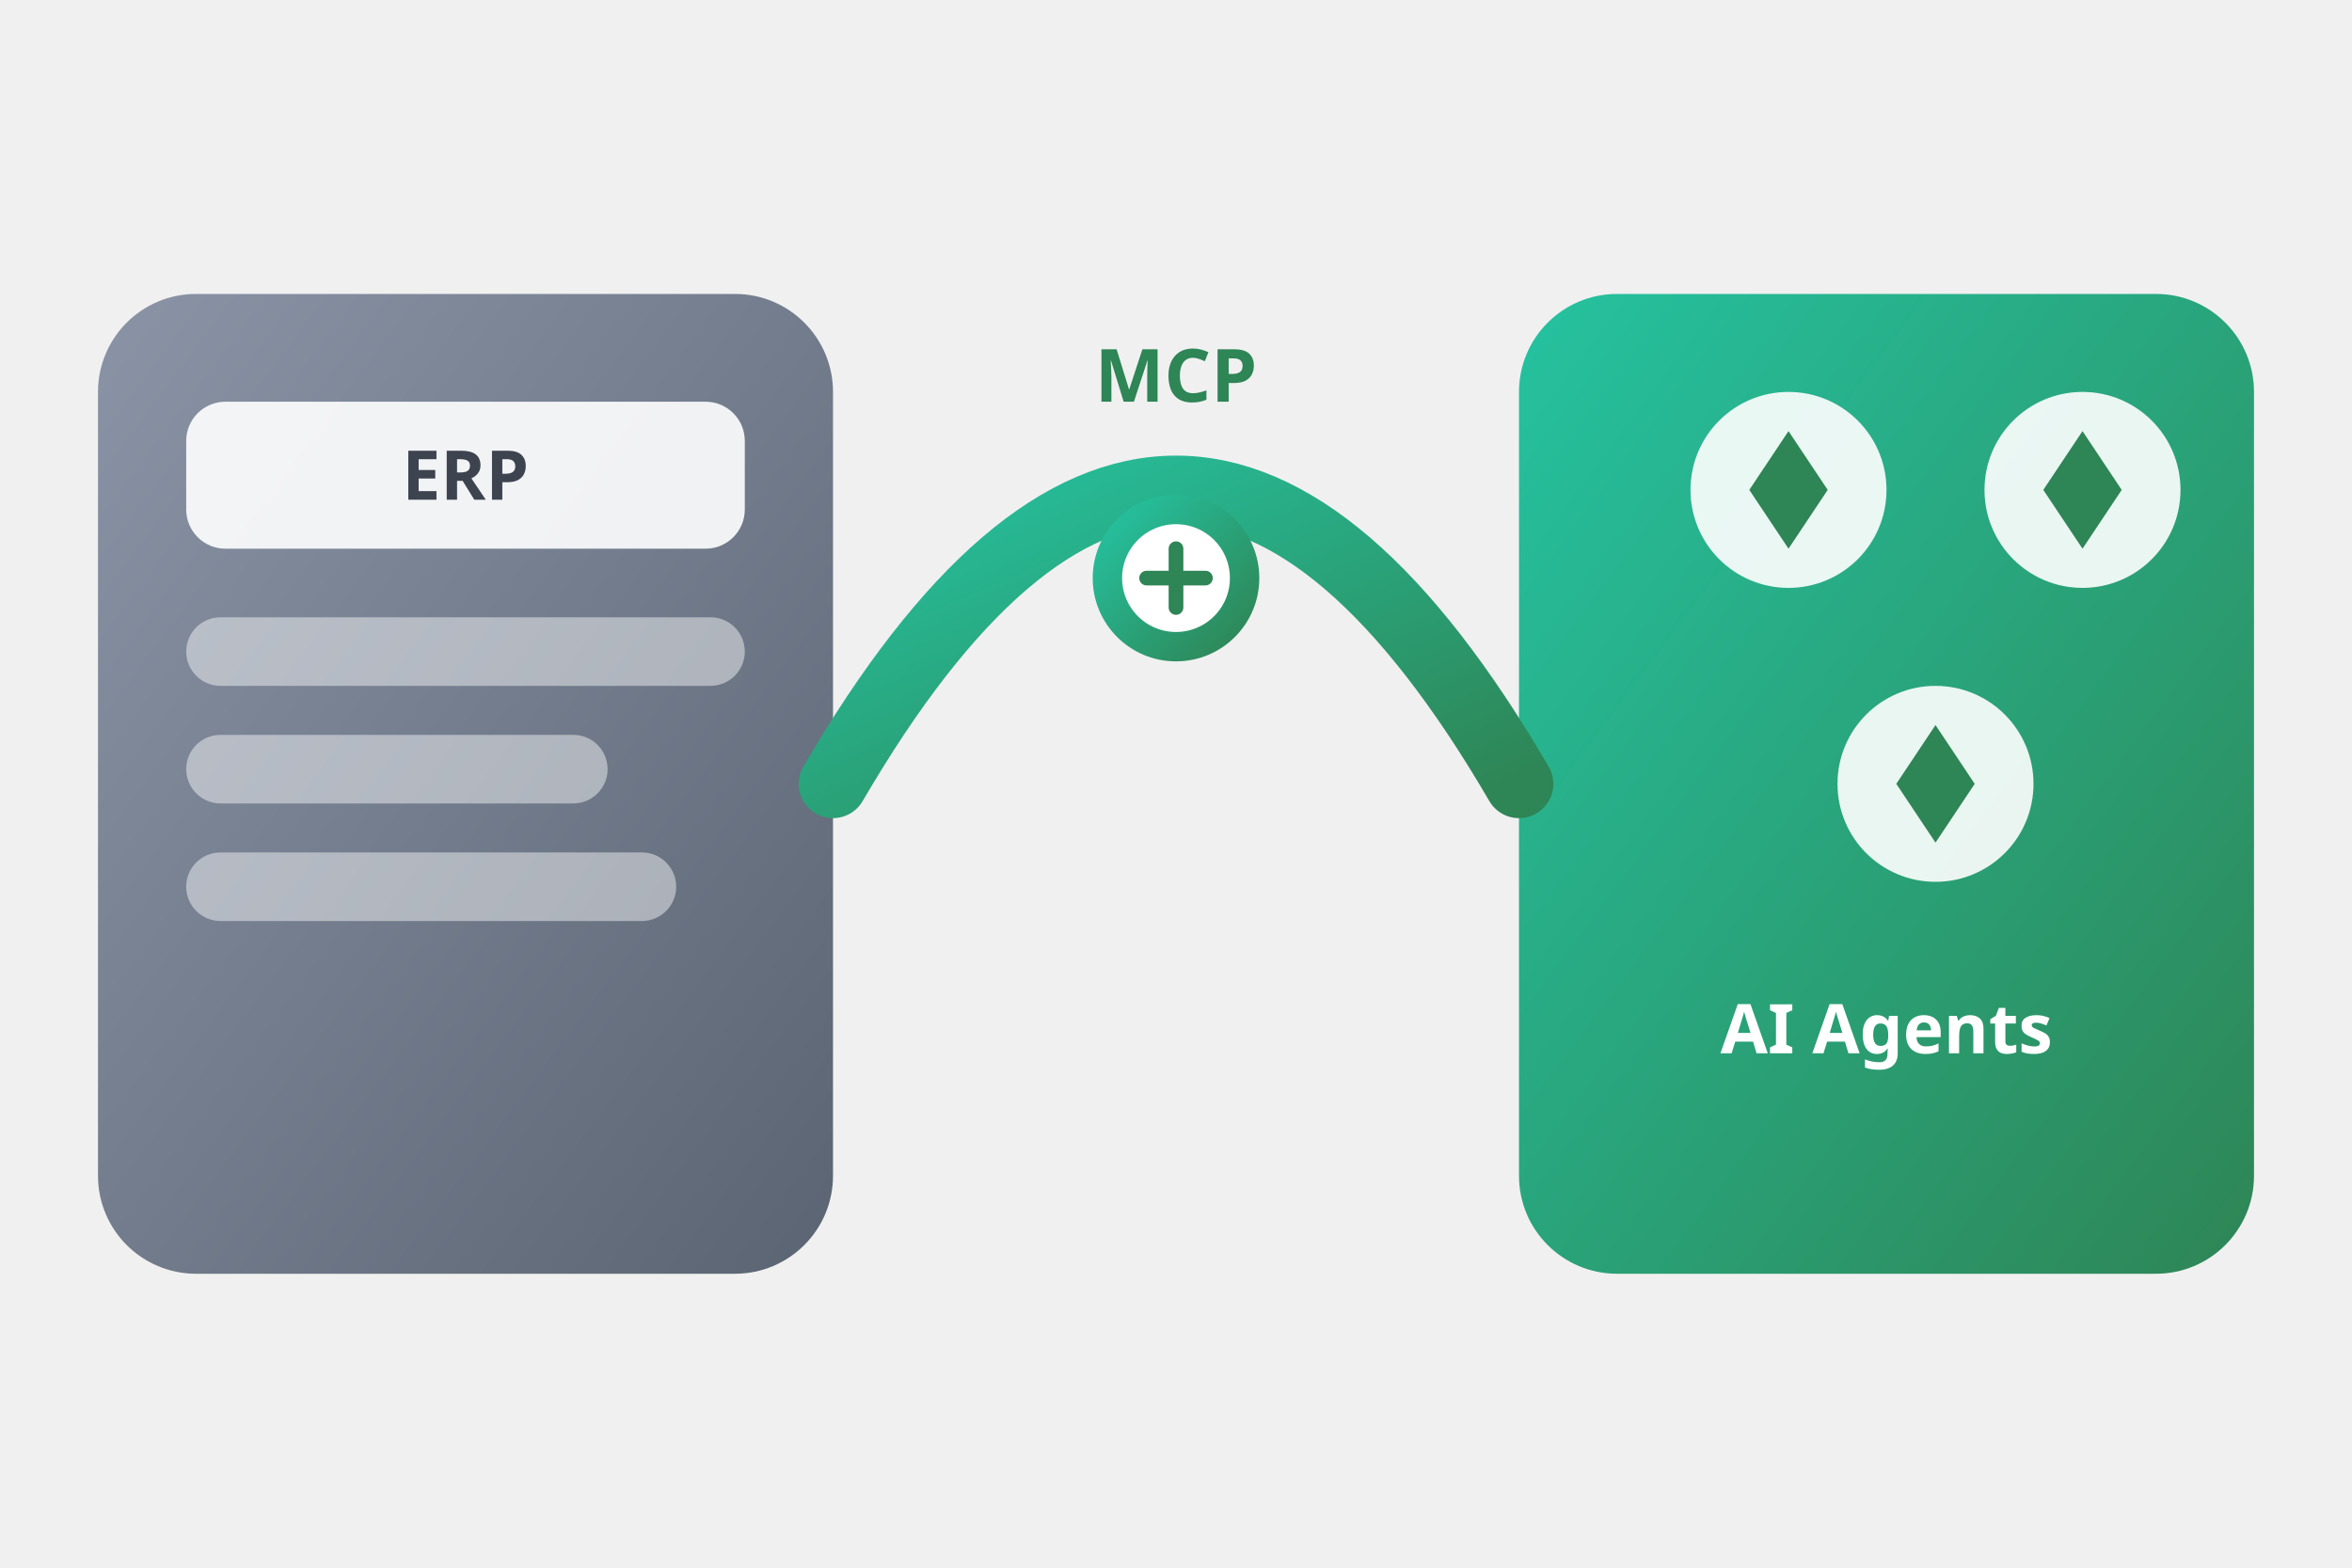
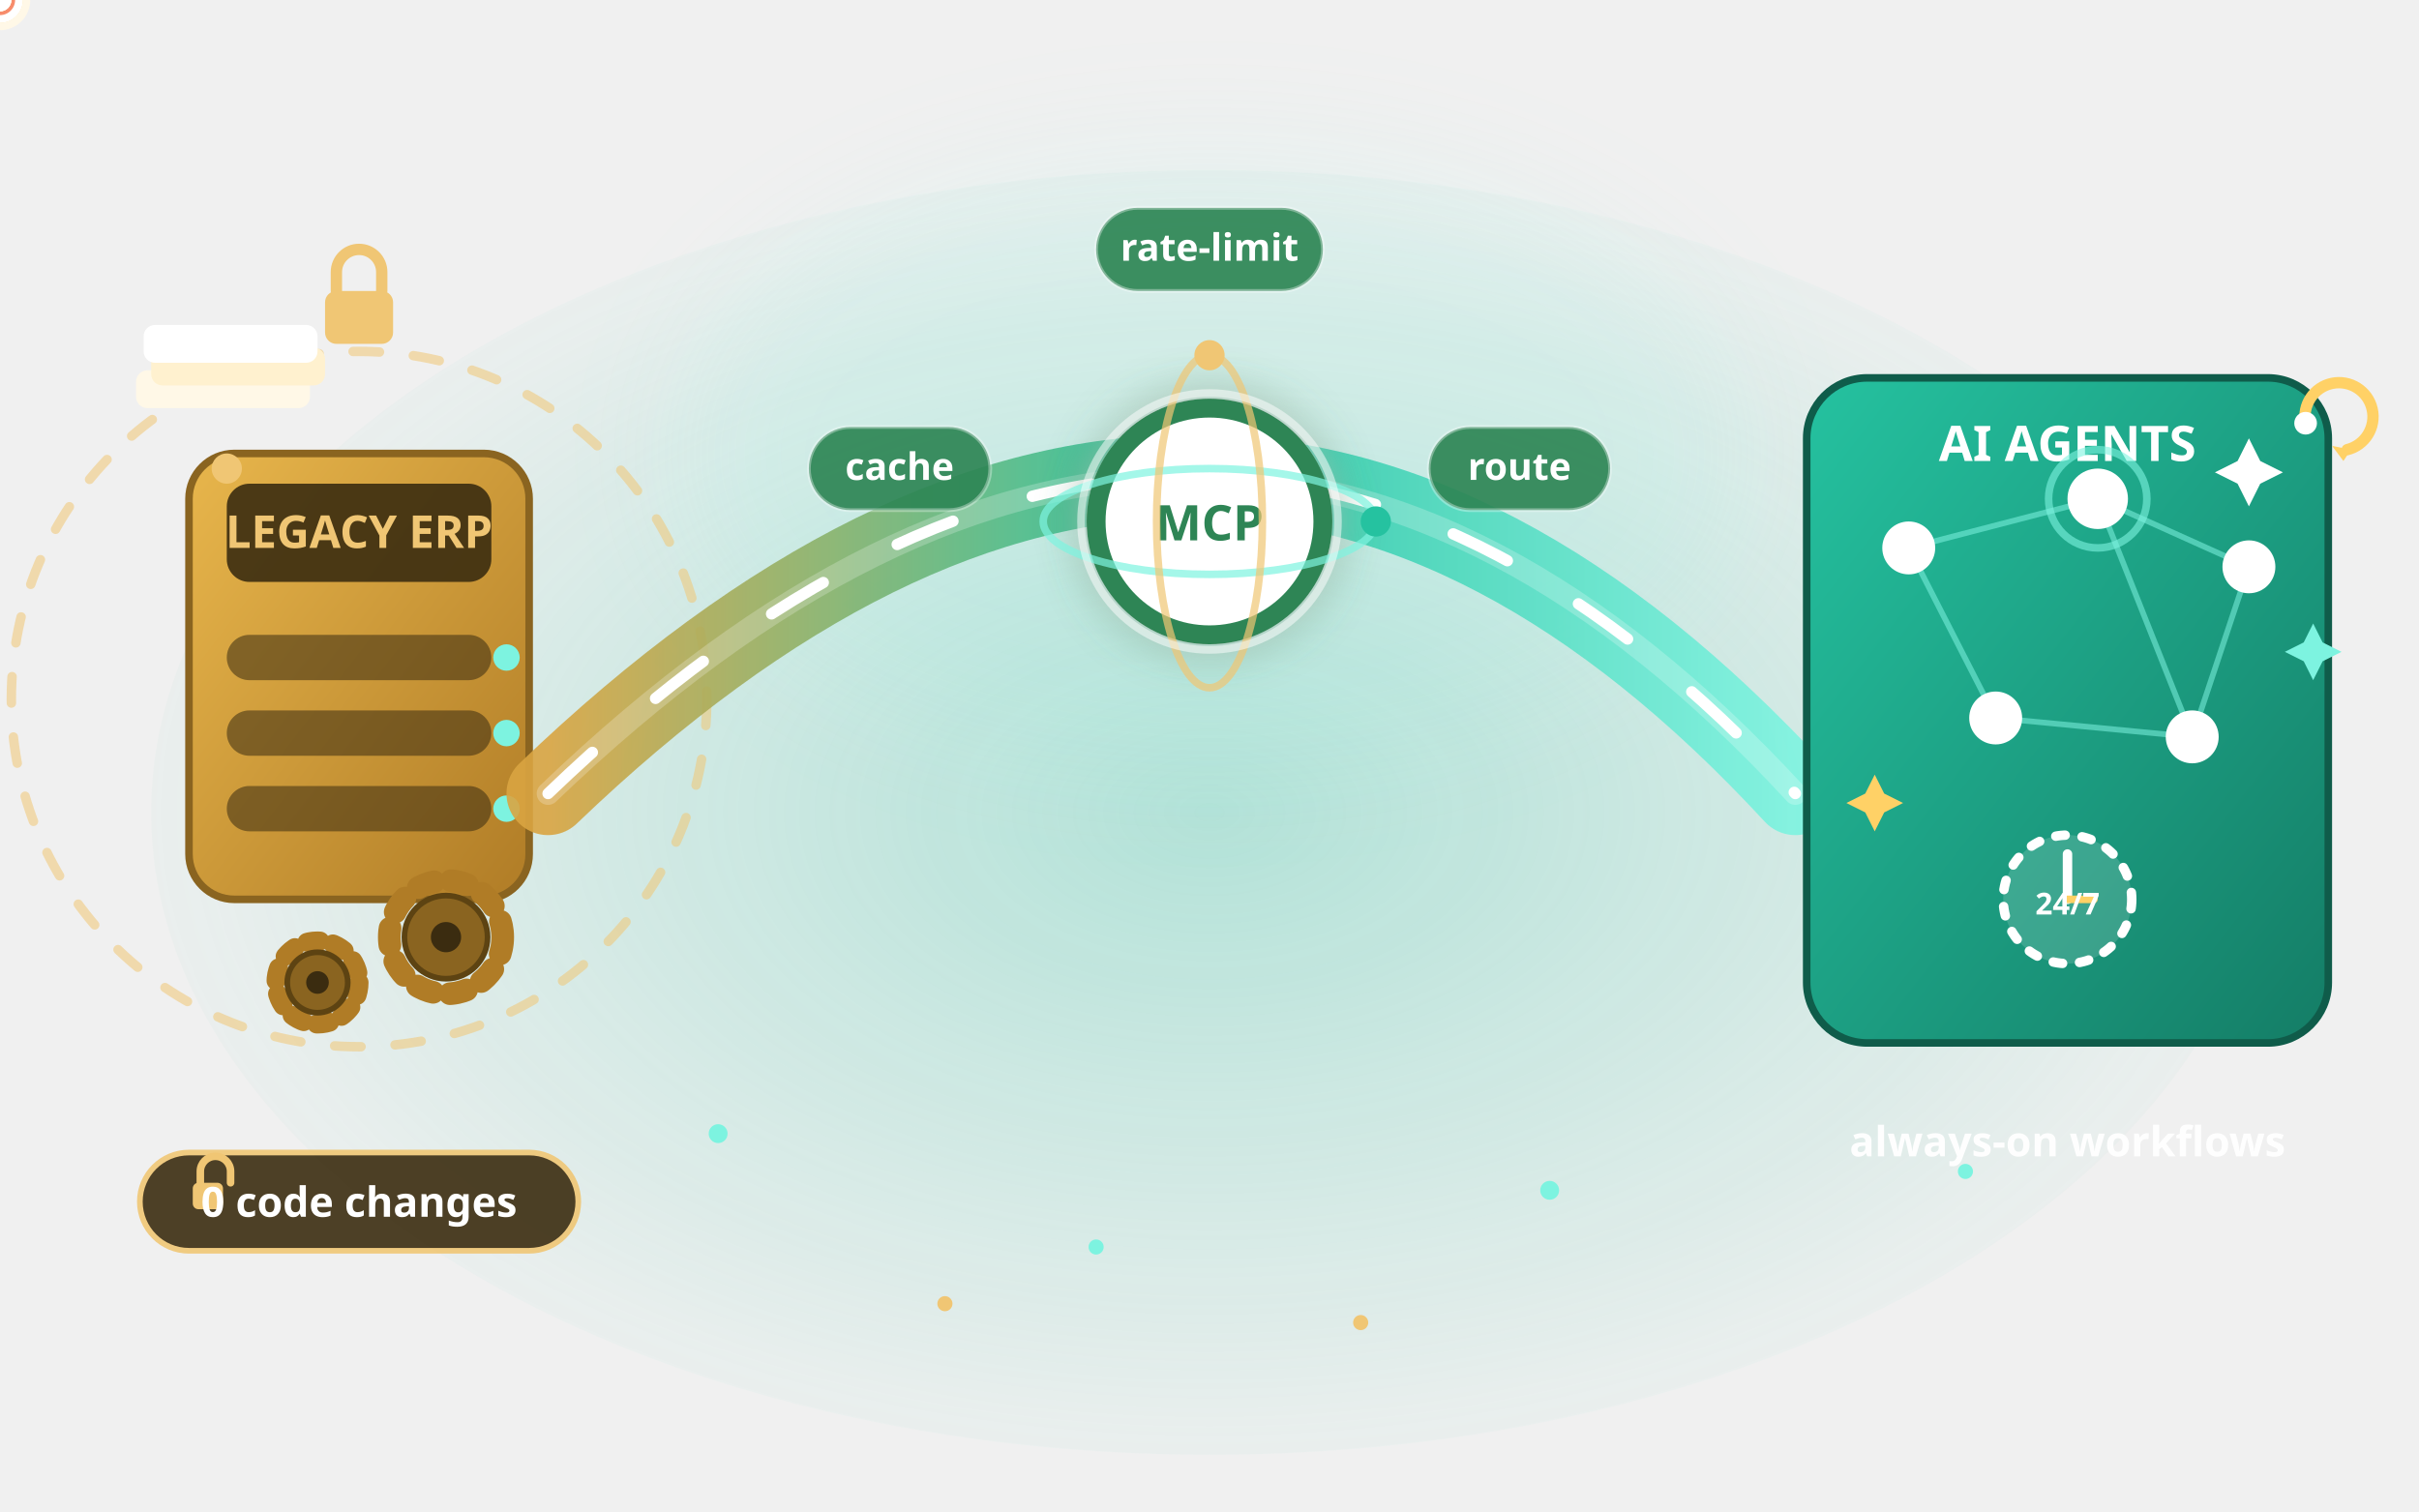
- <svg xmlns="http://www.w3.org/2000/svg" width="480" height="320" viewBox="0 0 480 320">
+ <svg xmlns="http://www.w3.org/2000/svg" width="640" height="400" viewBox="0 0 640 400" role="img" aria-label="Animated illustration: ERPBridge connects a legacy ERP system to AI agents over MCP without changing legacy code">
  <defs>
-     <linearGradient id="g1" x1="0" y1="0" x2="1" y2="1">
+     <radialGradient id="bgGlow" cx="0.5" cy="0.5" r="0.55">
+       <stop offset="0%" stop-color="#25c2a0" stop-opacity="0.30" />
+       <stop offset="100%" stop-color="#25c2a0" stop-opacity="0" />
+     </radialGradient>
+     <linearGradient id="erpGrad" x1="0" y1="0" x2="1" y2="1">
+       <stop offset="0" stop-color="#e8b64c" />
+       <stop offset="1" stop-color="#b07c26" />
+     </linearGradient>
+     <linearGradient id="aiGrad" x1="0" y1="0" x2="1" y2="1">
      <stop offset="0" stop-color="#25c2a0" />
-       <stop offset="1" stop-color="#2e8555" />
+       <stop offset="1" stop-color="#147d66" />
    </linearGradient>
-     <linearGradient id="g2" x1="0" y1="0" x2="1" y2="1">
-       <stop offset="0" stop-color="#8a94a6" />
-       <stop offset="1" stop-color="#5b6472" />
+     <linearGradient id="bridgeGrad" x1="0" y1="0" x2="1" y2="0">
+       <stop offset="0" stop-color="#d9a441" />
+       <stop offset="0.5" stop-color="#25c2a0" />
+       <stop offset="1" stop-color="#7df3e0" />
    </linearGradient>
+     <filter id="softGlow" x="-60%" y="-60%" width="220%" height="220%">
+       <feGaussianBlur stdDeviation="6" result="blur" />
+       <feMerge>
+         <feMergeNode in="blur" />
+         <feMergeNode in="SourceGraphic" />
+       </feMerge>
+     </filter>
+     <filter id="bigGlow" x="-80%" y="-80%" width="260%" height="260%">
+       <feGaussianBlur stdDeviation="16" result="blur" />
+     </filter>
  </defs>
-   <rect x="20" y="60" width="150" height="200" rx="20" fill="url(#g2)" />
-   <rect x="38" y="82" width="114" height="30" rx="8" fill="#ffffff" opacity="0.9" />
-   <rect x="38" y="126" width="114" height="14" rx="7" fill="#ffffff" opacity="0.45" />
-   <rect x="38" y="150" width="86" height="14" rx="7" fill="#ffffff" opacity="0.45" />
-   <rect x="38" y="174" width="100" height="14" rx="7" fill="#ffffff" opacity="0.45" />
-   <text x="95" y="102" text-anchor="middle" font-family="sans-serif" font-size="14" font-weight="bold" fill="#3d4450">ERP</text>
-   <rect x="310" y="60" width="150" height="200" rx="20" fill="url(#g1)" />
-   <circle cx="365" cy="100" r="20" fill="#ffffff" opacity="0.9" />
-   <path d="M365 88 L373 100 L365 112 L357 100 Z" fill="#2e8555" />
-   <circle cx="425" cy="100" r="20" fill="#ffffff" opacity="0.9" />
-   <path d="M425 88 L433 100 L425 112 L417 100 Z" fill="#2e8555" />
-   <circle cx="395" cy="160" r="20" fill="#ffffff" opacity="0.9" />
-   <path d="M395 148 L403 160 L395 172 L387 160 Z" fill="#2e8555" />
-   <text x="385" y="215" text-anchor="middle" font-family="sans-serif" font-size="14" font-weight="bold" fill="#ffffff">AI Agents</text>
-   <path d="M170 160 Q240 40 310 160" fill="none" stroke="url(#g1)" stroke-width="14" stroke-linecap="round" />
-   <circle cx="240" cy="118" r="14" fill="#ffffff" stroke="url(#g1)" stroke-width="6" />
-   <path d="M234 118 L246 118 M240 112 L240 124" stroke="#2e8555" stroke-width="3" stroke-linecap="round" />
-   <text x="240" y="82" text-anchor="middle" font-family="sans-serif" font-size="15" font-weight="bold" fill="#2e8555">MCP</text>
+   <ellipse cx="320" cy="215" rx="280" ry="170" fill="url(#bgGlow)" />
+   <ellipse cx="320" cy="120" rx="140" ry="80" fill="#7df3e0" opacity="0.10" filter="url(#bigGlow)" />
+   <g fill="#7df3e0">
+     <circle cx="190" cy="300" r="2.5">
+       <animate attributeName="cy" values="300;255;300" dur="6s" repeatCount="indefinite" />
+       <animate attributeName="opacity" values="0;0.6;0" dur="6s" repeatCount="indefinite" />
+     </circle>
+     <circle cx="290" cy="330" r="2">
+       <animate attributeName="cy" values="330;285;330" dur="7s" begin="1s" repeatCount="indefinite" />
+       <animate attributeName="opacity" values="0;0.6;0" dur="7s" begin="1s" repeatCount="indefinite" />
+     </circle>
+     <circle cx="410" cy="315" r="2.5">
+       <animate attributeName="cy" values="315;265;315" dur="6.5s" begin="2s" repeatCount="indefinite" />
+       <animate attributeName="opacity" values="0;0.6;0" dur="6.5s" begin="2s" repeatCount="indefinite" />
+     </circle>
+     <circle cx="520" cy="310" r="2">
+       <animate attributeName="cy" values="310;260;310" dur="7.5s" begin="0.5s" repeatCount="indefinite" />
+       <animate attributeName="opacity" values="0;0.6;0" dur="7.5s" begin="0.5s" repeatCount="indefinite" />
+     </circle>
+   </g>
+   <g fill="#f0c674">
+     <circle cx="360" cy="350" r="2">
+       <animate attributeName="cy" values="350;300;350" dur="8s" begin="3s" repeatCount="indefinite" />
+       <animate attributeName="opacity" values="0;0.5;0" dur="8s" begin="3s" repeatCount="indefinite" />
+     </circle>
+     <circle cx="250" cy="345" r="2">
+       <animate attributeName="cy" values="345;295;345" dur="7.5s" begin="1.5s" repeatCount="indefinite" />
+       <animate attributeName="opacity" values="0;0.5;0" dur="7.5s" begin="1.5s" repeatCount="indefinite" />
+     </circle>
+   </g>
+   <g id="erp-side">
+     <circle cx="95" cy="185" r="92" fill="none" stroke="#f0c674" stroke-opacity="0.55" stroke-width="2.5" stroke-dasharray="7 9" stroke-linecap="round">
+       <animateTransform attributeName="transform" type="rotate" from="0 95 185" to="360 95 185" dur="48s" repeatCount="indefinite" />
+     </circle>
+     <g transform="translate(95,83)">
+       <rect x="-9" y="-6" width="18" height="14" rx="3" fill="#f0c674" />
+       <path d="M-6 -6 V-11 a6 6 0 0 1 12 0 V-6" fill="none" stroke="#f0c674" stroke-width="3" stroke-linecap="round" />
+     </g>
+     <g>
+       <rect x="36" y="98" width="46" height="10" rx="3" fill="#fff8e7" />
+       <rect x="40" y="92" width="46" height="10" rx="3" fill="#fff1cf" />
+       <rect x="38" y="86" width="46" height="10" rx="3" fill="#ffffff">
+         <animate attributeName="y" values="86;85;86" dur="4s" repeatCount="indefinite" />
+       </rect>
+     </g>
+     <g id="tower">
+       <rect x="50" y="120" width="90" height="118" rx="12" fill="url(#erpGrad)" stroke="#8a6420" stroke-width="2" />
+       <rect x="60" y="128" width="70" height="26" rx="6" fill="#3b2c10" opacity="0.9" />
+       <text x="95" y="145" text-anchor="middle" font-family="sans-serif" font-size="12" font-weight="bold" fill="#f0c674">LEGACY ERP</text>
+       <rect x="60" y="168" width="70" height="12" rx="6" fill="#3b2c10" opacity="0.55" />
+       <rect x="60" y="188" width="70" height="12" rx="6" fill="#3b2c10" opacity="0.55" />
+       <rect x="60" y="208" width="70" height="12" rx="6" fill="#3b2c10" opacity="0.55" />
+       <circle cx="134" cy="174" r="3.5" fill="#7df3e0">
+         <animate attributeName="opacity" values="1;0.15;1" dur="1.8s" repeatCount="indefinite" />
+       </circle>
+       <circle cx="134" cy="194" r="3.5" fill="#7df3e0">
+         <animate attributeName="opacity" values="0.15;1;0.15" dur="1.8s" begin="0.6s" repeatCount="indefinite" />
+       </circle>
+       <circle cx="134" cy="214" r="3.5" fill="#7df3e0">
+         <animate attributeName="opacity" values="0.15;1;0.15" dur="1.8s" begin="1.2s" repeatCount="indefinite" />
+       </circle>
+       <circle cx="60" cy="124" r="4" fill="#f0c674">
+         <animate attributeName="opacity" values="1;0.35;1" dur="2.4s" repeatCount="indefinite" />
+       </circle>
+     </g>
+     <g>
+       <g>
+         <animateTransform attributeName="transform" type="rotate" from="0 118 248" to="360 118 248" dur="12s" repeatCount="indefinite" />
+         <circle cx="118" cy="248" r="15" fill="none" stroke="#b07c26" stroke-width="6" stroke-dasharray="4.5 4.5" stroke-linecap="round" />
+         <circle cx="118" cy="248" r="11" fill="#8a6420" stroke="#5d4312" stroke-width="1.5" />
+         <circle cx="118" cy="248" r="4" fill="#3b2c10" />
+       </g>
+       <g>
+         <animateTransform attributeName="transform" type="rotate" from="0 84 260" to="-360 84 260" dur="9s" repeatCount="indefinite" />
+         <circle cx="84" cy="260" r="11" fill="none" stroke="#b07c26" stroke-width="5" stroke-dasharray="3.5 3.5" stroke-linecap="round" />
+         <circle cx="84" cy="260" r="8" fill="#8a6420" stroke="#5d4312" stroke-width="1.5" />
+         <circle cx="84" cy="260" r="3" fill="#3b2c10" />
+       </g>
+     </g>
+     <g transform="translate(95, 318)">
+       <rect x="-58" y="-13" width="116" height="26" rx="13" fill="#3b2c10" opacity="0.9" stroke="#f0c674" stroke-width="1.5" />
+       <rect x="-44" y="-5" width="8" height="7" rx="1.5" fill="#f0c674" />
+       <path d="M-42 -5 V-8 a4 4 0 0 1 8 0 V-5" fill="none" stroke="#f0c674" stroke-width="2" stroke-linecap="round" />
+       <text x="0" y="4" text-anchor="middle" font-family="sans-serif" font-size="11" font-weight="bold" fill="#ffffff">0 code changes</text>
+     </g>
+   </g>
+   <g id="bridge">
+     <path d="M145 210 Q320 42 475 210" fill="none" stroke="url(#bridgeGrad)" stroke-width="22" stroke-linecap="round" opacity="0.9" />
+     <path d="M145 210 Q320 42 475 210" fill="none" stroke="#ffffff" stroke-width="6" stroke-linecap="round" opacity="0.22" />
+     <path d="M145 210 Q320 42 475 210" fill="none" stroke="#ffffff" stroke-width="3" stroke-dasharray="16 22" stroke-linecap="round">
+       <animate attributeName="stroke-dashoffset" from="0" to="-190" dur="1.8s" repeatCount="indefinite" />
+     </path>
+     <g>
+       <circle cx="0" cy="0" r="7" fill="#ffd166" stroke="#fff8e7" stroke-width="2">
+         <animateMotion dur="3.2s" repeatCount="indefinite" path="M145 210 Q320 42 475 210" />
+       </circle>
+       <circle cx="0" cy="0" r="5" fill="#7df3e0" stroke="#ffffff" stroke-width="2">
+         <animateMotion dur="3.2s" begin="1.05s" repeatCount="indefinite" path="M145 210 Q320 42 475 210" />
+       </circle>
+       <circle cx="0" cy="0" r="5" fill="#f78c6c" stroke="#ffffff" stroke-width="2">
+         <animateMotion dur="3.2s" begin="2.1s" repeatCount="indefinite" path="M145 210 Q320 42 475 210" />
+       </circle>
+     </g>
+     <g id="mcp-hub">
+       <circle cx="320" cy="138" r="30" fill="#ffffff" stroke="#2e8555" stroke-width="5" filter="url(#softGlow)" />
+       <text x="320" y="143" text-anchor="middle" font-family="sans-serif" font-size="13" font-weight="bold" fill="#2e8555">MCP</text>
+       <g>
+         <animateTransform attributeName="transform" type="rotate" from="0 320 138" to="360 320 138" dur="9s" repeatCount="indefinite" />
+         <ellipse cx="320" cy="138" rx="44" ry="14" fill="none" stroke="#7df3e0" stroke-width="2" opacity="0.7" />
+         <circle cx="364" cy="138" r="4" fill="#25c2a0" />
+       </g>
+       <g>
+         <animateTransform attributeName="transform" type="rotate" from="0 320 138" to="360 320 138" dur="7s" repeatCount="indefinite" />
+         <ellipse cx="320" cy="138" rx="14" ry="44" fill="none" stroke="#f0c674" stroke-width="2" opacity="0.7" />
+         <circle cx="320" cy="94" r="4" fill="#f0c674" />
+       </g>
+       <circle cx="320" cy="138" r="34" fill="none" stroke="#ffffff" stroke-width="2" opacity="0.5">
+         <animate attributeName="r" values="30;46;30" dur="2.4s" repeatCount="indefinite" />
+         <animate attributeName="opacity" values="0.6;0;0.6" dur="2.4s" repeatCount="indefinite" />
+       </circle>
+     </g>
+     <g font-family="sans-serif" font-size="10" font-weight="bold" fill="#ffffff">
+       <g transform="translate(238,124)">
+         <rect x="-24" y="-11" width="48" height="22" rx="11" fill="#2e8555" opacity="0.92" stroke="#ffffff" stroke-opacity="0.35" stroke-width="1" />
+         <text x="0" y="3" text-anchor="middle">cache</text>
+       </g>
+       <g transform="translate(320,66)">
+         <rect x="-30" y="-11" width="60" height="22" rx="11" fill="#2e8555" opacity="0.92" stroke="#ffffff" stroke-opacity="0.35" stroke-width="1" />
+         <text x="0" y="3" text-anchor="middle">rate-limit</text>
+       </g>
+       <g transform="translate(402,124)">
+         <rect x="-24" y="-11" width="48" height="22" rx="11" fill="#2e8555" opacity="0.92" stroke="#ffffff" stroke-opacity="0.35" stroke-width="1" />
+         <text x="0" y="3" text-anchor="middle">route</text>
+       </g>
+     </g>
+   </g>
+   <g id="ai-side">
+     <rect x="478" y="100" width="138" height="176" rx="16" fill="url(#aiGrad)" stroke="#0f5c4a" stroke-width="2" />
+     <text x="547" y="122" text-anchor="middle" font-family="sans-serif" font-size="13" font-weight="bold" fill="#ffffff">AI AGENTS</text>
+     <path d="M505 145 L555 132 M555 132 L595 150 M505 145 L528 190 M555 132 L580 195 M595 150 L580 195 M528 190 L580 195" stroke="#7df3e0" stroke-width="1.5" opacity="0.55" fill="none" />
+     <g>
+       <circle cx="0" cy="0" r="3" fill="#ffffff">
+         <animateMotion dur="2.5s" repeatCount="indefinite" path="M505 145 L555 132" />
+       </circle>
+       <circle cx="0" cy="0" r="3" fill="#ffd166">
+         <animateMotion dur="2.5s" begin="0.6s" repeatCount="indefinite" path="M555 132 L580 195" />
+       </circle>
+       <circle cx="0" cy="0" r="3" fill="#ffffff">
+         <animateMotion dur="2.5s" begin="1.2s" repeatCount="indefinite" path="M528 190 L580 195" />
+       </circle>
+       <circle cx="0" cy="0" r="3" fill="#ffffff">
+         <animateMotion dur="2.5s" begin="1.8s" repeatCount="indefinite" path="M555 132 L595 150" />
+       </circle>
+     </g>
+     <circle cx="505" cy="145" r="7" fill="#ffffff" />
+     <circle cx="555" cy="132" r="8" fill="#ffffff" />
+     <circle cx="595" cy="150" r="7" fill="#ffffff" />
+     <circle cx="528" cy="190" r="7" fill="#ffffff" />
+     <circle cx="580" cy="195" r="7" fill="#ffffff" />
+     <circle cx="555" cy="132" r="13" fill="none" stroke="#7df3e0" stroke-width="2" opacity="0.6">
+       <animate attributeName="r" values="10;19;10" dur="2s" repeatCount="indefinite" />
+       <animate attributeName="opacity" values="0.7;0;0.7" dur="2s" repeatCount="indefinite" />
+     </circle>
+     <path d="M595 116 l3 6 6 3 -6 3 -3 6 -3 -6 -6 -3 6 -3 z" fill="#ffffff">
+       <animate attributeName="opacity" values="0;1;0" dur="2.8s" repeatCount="indefinite" />
+     </path>
+     <path d="M496 205 l2.5 5 5 2.5 -5 2.5 -2.5 5 -2.5 -5 -5 -2.5 5 -2.5 z" fill="#ffd166">
+       <animate attributeName="opacity" values="0;1;0" dur="3.4s" begin="1.2s" repeatCount="indefinite" />
+     </path>
+     <path d="M612 165 l2.5 5 5 2.5 -5 2.5 -2.5 5 -2.5 -5 -5 -2.5 5 -2.5 z" fill="#7df3e0">
+       <animate attributeName="opacity" values="0;1;0" dur="3s" begin="0.6s" repeatCount="indefinite" />
+     </path>
+     <g transform="translate(547,238)">
+       <circle r="17" fill="#ffffff" opacity="0.15" />
+       <circle r="17" fill="none" stroke="#ffffff" stroke-width="2.5" stroke-dasharray="2.5 4.5" stroke-linecap="round" />
+       <g>
+         <animateTransform attributeName="transform" type="rotate" from="0 0 0" to="360 0 0" dur="12s" repeatCount="indefinite" />
+         <line x1="0" y1="0" x2="0" y2="-12" stroke="#ffffff" stroke-width="2.5" stroke-linecap="round" />
+       </g>
+       <g>
+         <animateTransform attributeName="transform" type="rotate" from="0 0 0" to="360 0 0" dur="2.5s" repeatCount="indefinite" />
+         <line x1="0" y1="0" x2="7" y2="0" stroke="#ffd166" stroke-width="2" stroke-linecap="round" />
+       </g>
+       <text x="0" y="4" text-anchor="middle" font-family="sans-serif" font-size="8" font-weight="bold" fill="#ffffff">24/7</text>
+     </g>
+     <g transform="translate(610,112)">
+       <path d="M0 0 a9 9 0 1 1 11 7" fill="none" stroke="#ffd166" stroke-width="3" stroke-linecap="round" />
+       <path d="M10 10 l-3 -4 5 1 z" fill="#ffd166" />
+       <circle cx="0" cy="0" r="3" fill="#ffffff">
+         <animateMotion dur="3.5s" repeatCount="indefinite" path="M0 0 a9 9 0 1 1 11 7" />
+       </circle>
+     </g>
+     <text x="547" y="306" text-anchor="middle" font-family="sans-serif" font-size="11" font-weight="bold" fill="#ffffff" opacity="0.95">always-on workflows</text>
+   </g>
</svg>
